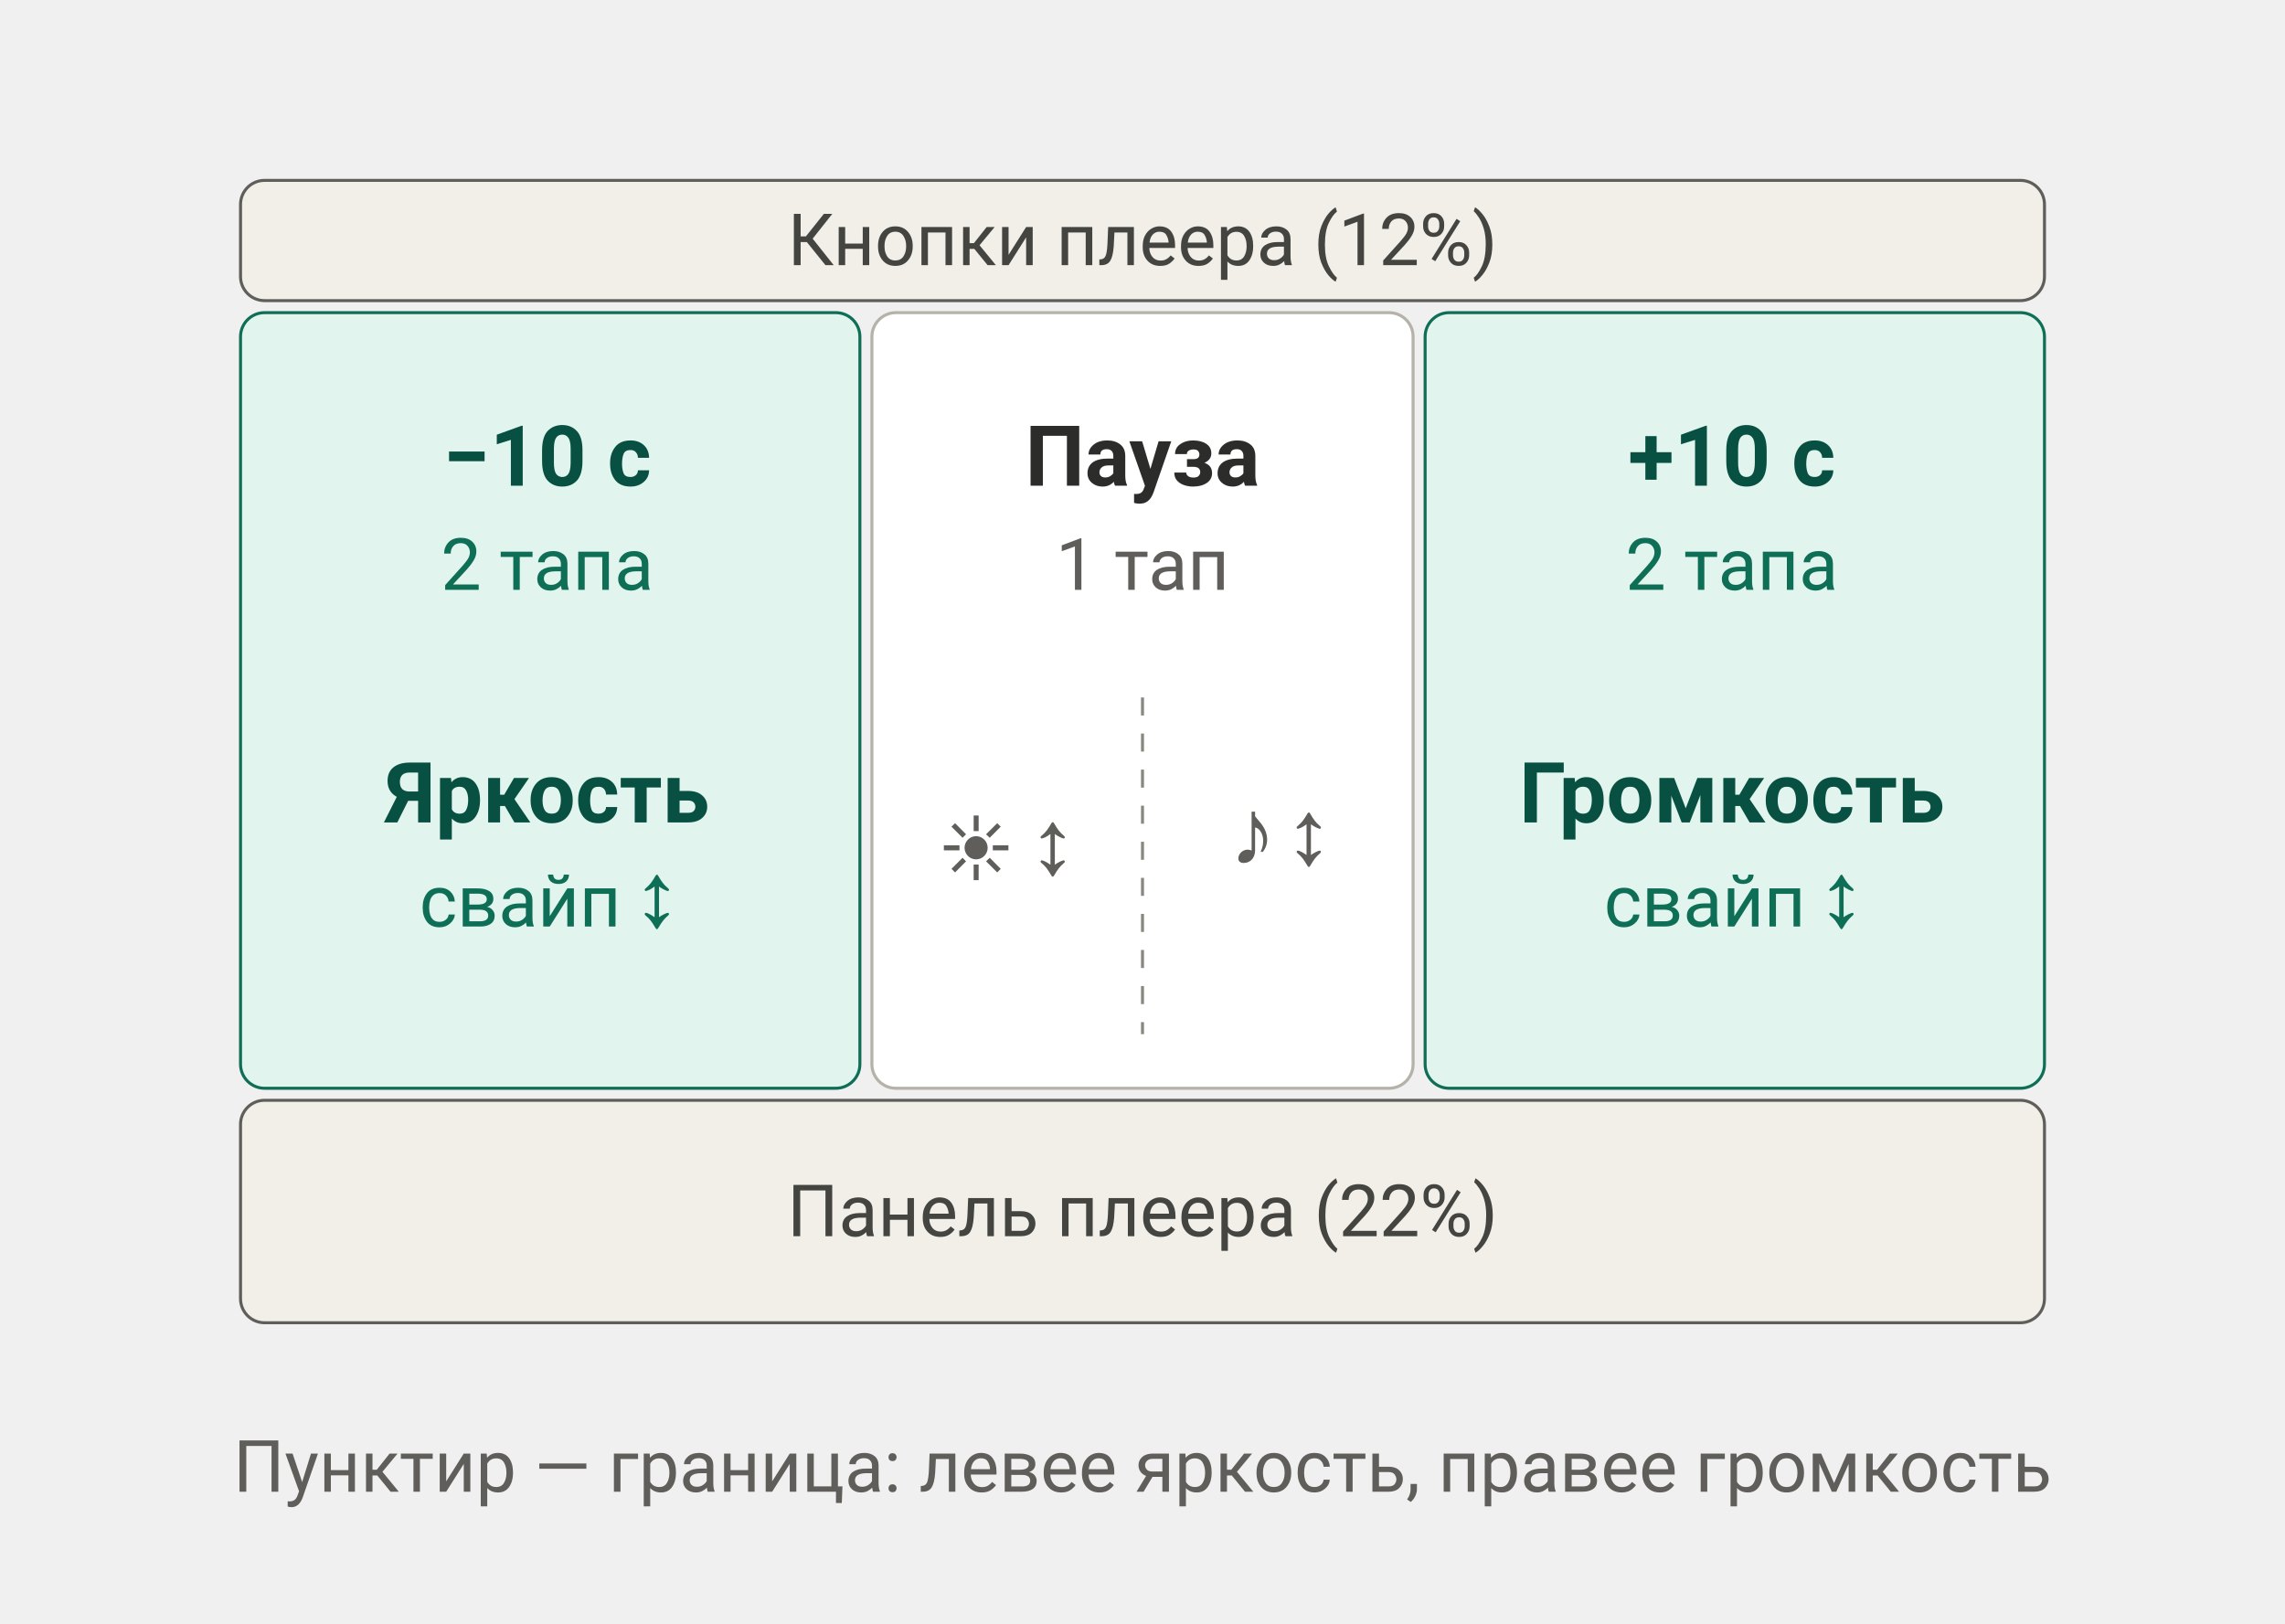
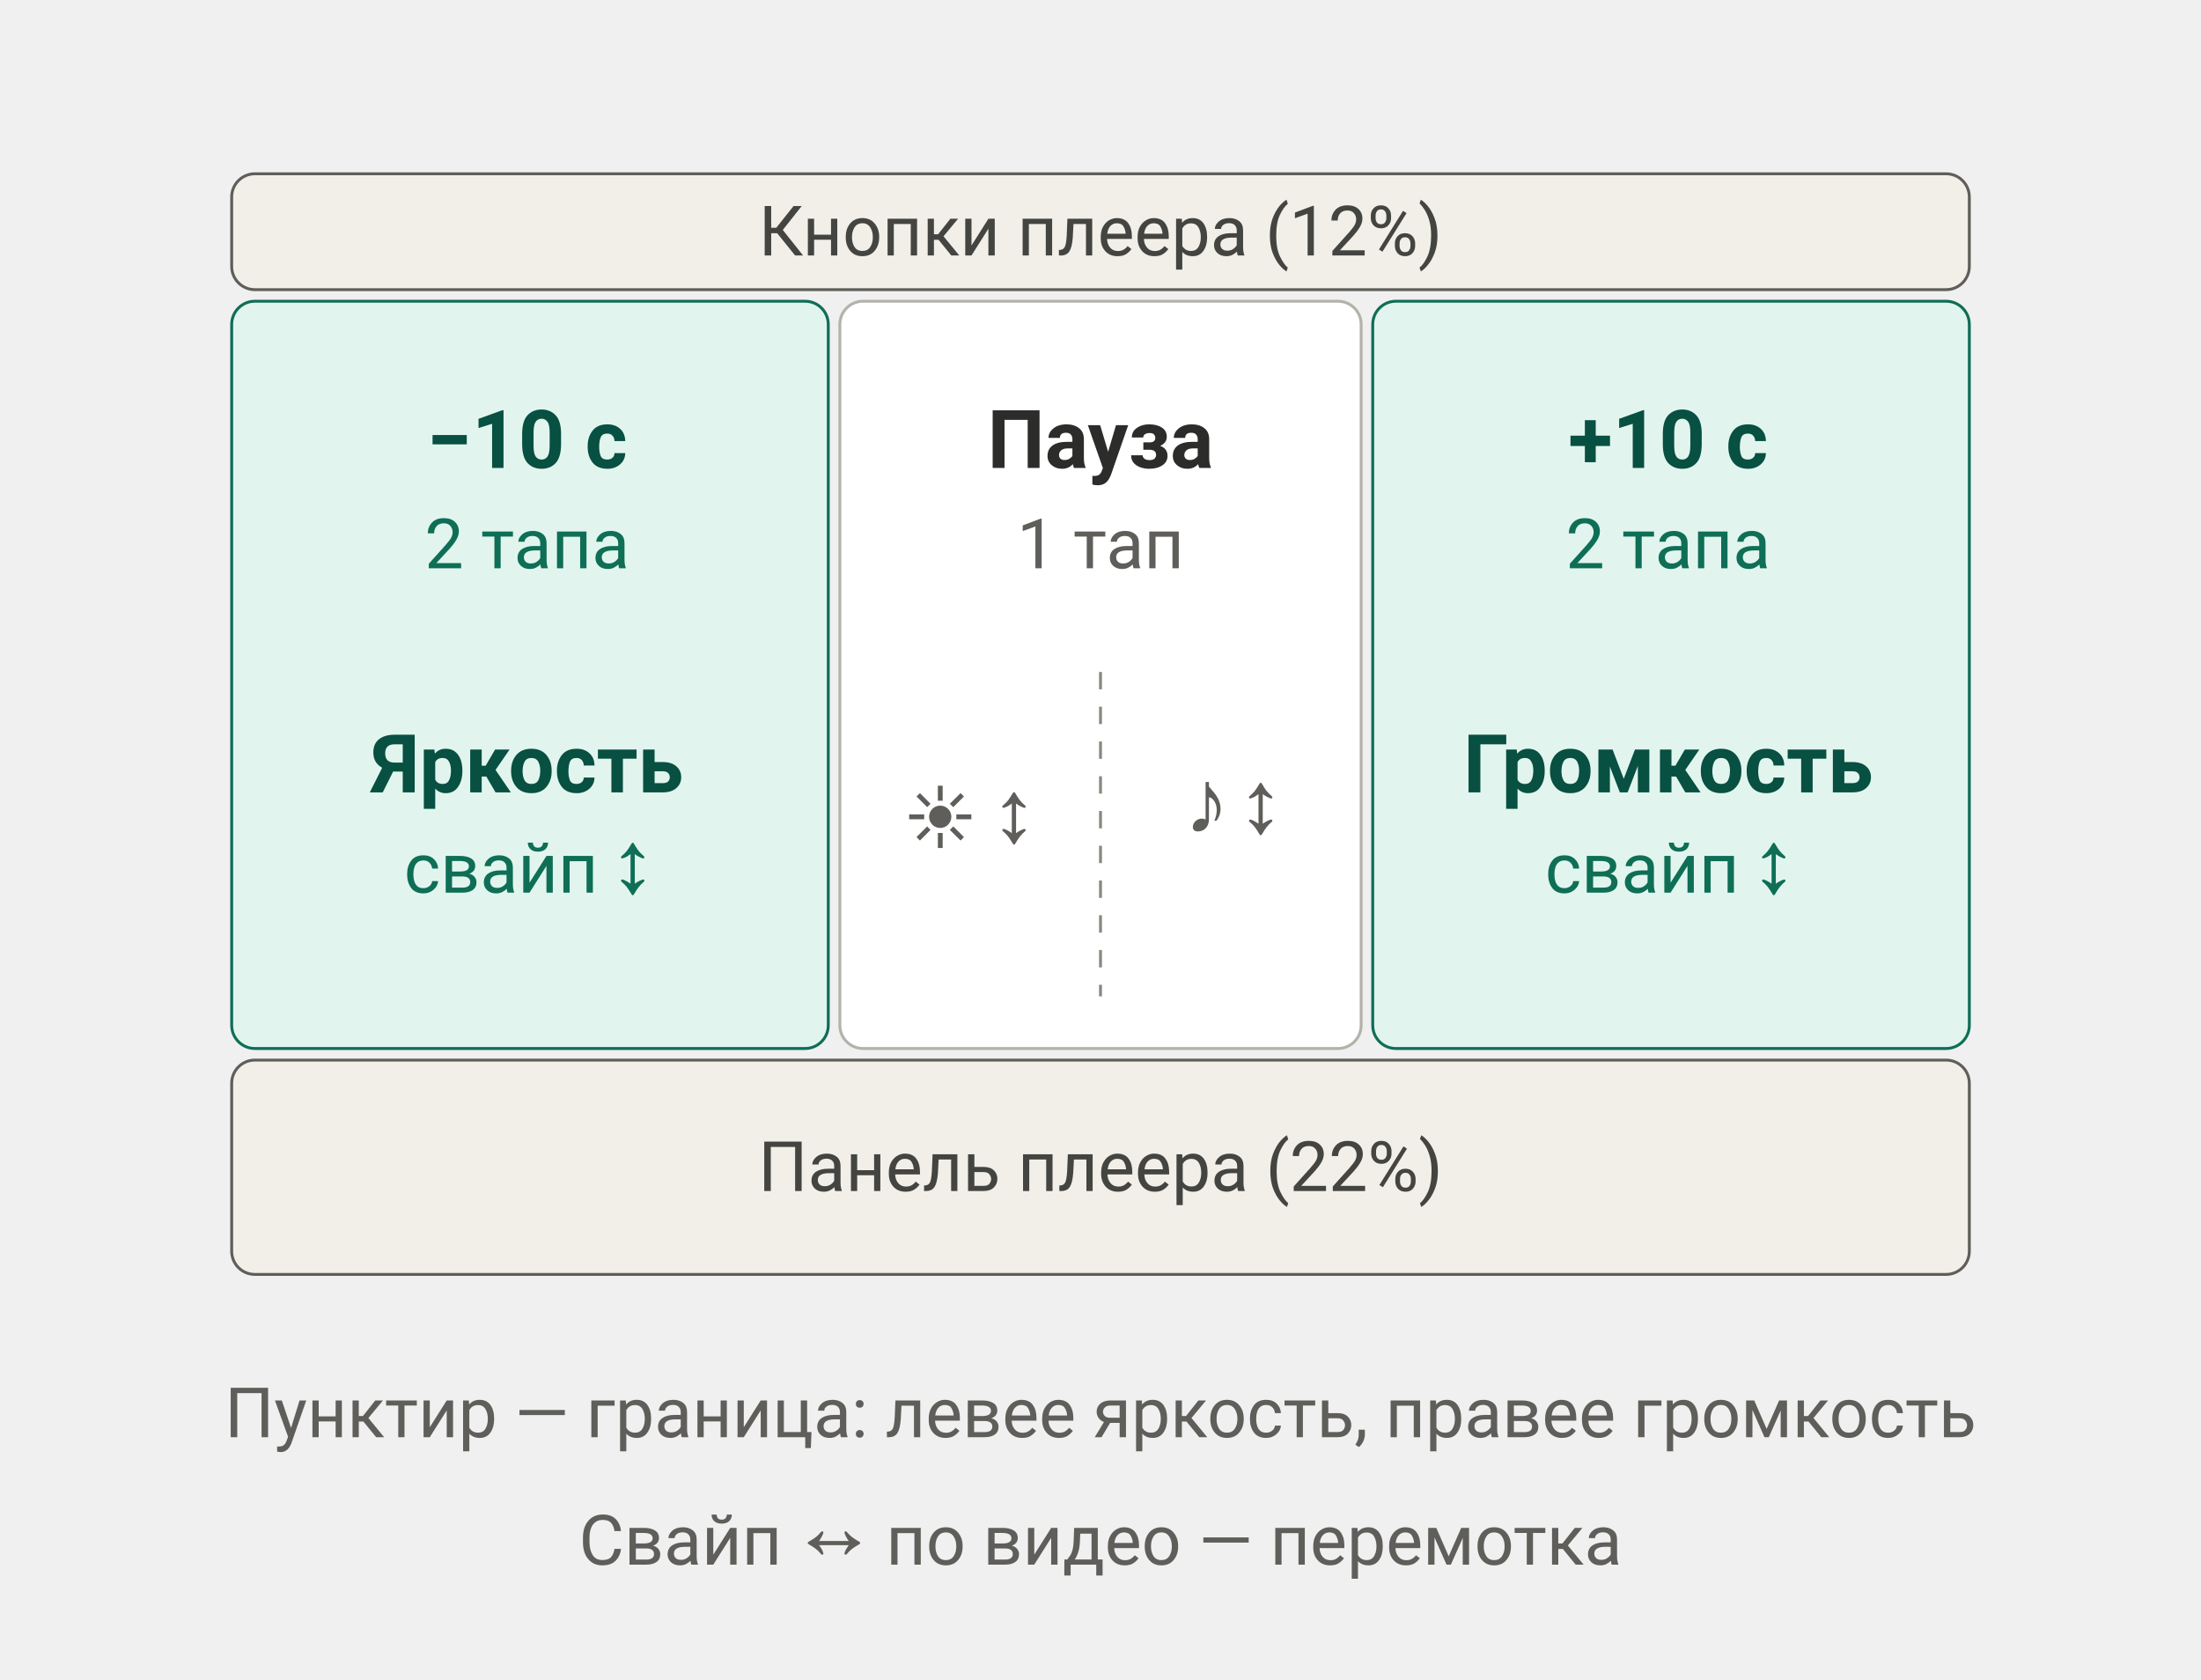
- <svg xmlns="http://www.w3.org/2000/svg" width="380" height="270" viewBox="0 0 380 270" role="img">
+ <svg xmlns="http://www.w3.org/2000/svg" width="380" height="290" viewBox="0 0 380 290" role="img">
  <style>
text{font-family:-apple-system,"Segoe UI",Roboto,Helvetica,Arial,sans-serif}
.th{font-size:14px;font-weight:600}.ts{font-size:12px}
.teal rect{fill:#E1F5EE;stroke:#0F6E56}.teal .th{fill:#085041}.teal .ts{fill:#0F6E56}
.gray rect{fill:#F1EFE8;stroke:#5F5E5A}.gray .ts{fill:#444441}
.neu rect{fill:#FFFFFF;stroke:#B4B2A9}.neu .th{fill:#2C2C2A}.neu .ts{fill:#5F5E5A}
.cap{fill:#5F5E5A}.div{stroke:#888780}
@media (prefers-color-scheme:dark){
.teal rect{fill:#085041;stroke:#5DCAA5}.teal .th{fill:#E1F5EE}.teal .ts{fill:#9FE1CB}
.gray rect{fill:#444441;stroke:#B4B2A9}.gray .ts{fill:#F1EFE8}
.neu rect{fill:#2C2C2A;stroke:#888780}.neu .th{fill:#F1EFE8}.neu .ts{fill:#D3D1C7}
.cap{fill:#B4B2A9}.div{stroke:#B4B2A9}}
</style>
  <g class="gray">
    <rect x="40" y="30" width="300" height="20" rx="4" stroke-width="0.5" />
    <text class="ts" x="190" y="40.0" text-anchor="middle" dominant-baseline="central">Кнопки плеера (12%)</text>
  </g>
  <g class="teal">
    <rect x="40" y="52" width="103" height="129" rx="4" stroke-width="0.5" />
    <text class="th" x="91" y="76" text-anchor="middle" dominant-baseline="central">−10 с</text>
    <text class="ts" x="91" y="94" text-anchor="middle" dominant-baseline="central">2 тапа</text>
    <text class="th" x="91" y="132" text-anchor="middle" dominant-baseline="central">Яркость</text>
    <text class="ts" x="91" y="150" text-anchor="middle" dominant-baseline="central">свайп ↕</text>
  </g>
  <g class="neu">
    <rect x="145" y="52" width="90" height="129" rx="4" stroke-width="0.5" />
    <text class="th" x="190" y="76" text-anchor="middle" dominant-baseline="central">Пауза</text>
    <text class="ts" x="190" y="94" text-anchor="middle" dominant-baseline="central">1 тап</text>
    <text class="ts" x="167" y="141" text-anchor="middle" dominant-baseline="central">☀ ↕</text>
    <text class="ts" x="213" y="141" text-anchor="middle" dominant-baseline="central">♪ ↕</text>
  </g>
  <line class="div" x1="190" y1="116" x2="190" y2="172" stroke-width="0.5" stroke-dasharray="3 3" />
  <g class="teal">
    <rect x="237" y="52" width="103" height="129" rx="4" stroke-width="0.5" />
    <text class="th" x="288" y="76" text-anchor="middle" dominant-baseline="central">+10 с</text>
    <text class="ts" x="288" y="94" text-anchor="middle" dominant-baseline="central">2 тапа</text>
    <text class="th" x="288" y="132" text-anchor="middle" dominant-baseline="central">Громкость</text>
    <text class="ts" x="288" y="150" text-anchor="middle" dominant-baseline="central">свайп ↕</text>
  </g>
  <g class="gray">
    <rect x="40" y="183" width="300" height="37" rx="4" stroke-width="0.5" />
    <text class="ts" x="190" y="201.5" text-anchor="middle" dominant-baseline="central">Панель плеера (22%)</text>
  </g>
  <text class="ts cap" x="190" y="244" text-anchor="middle" dominant-baseline="central">Пунктир — граница: левее яркость, правее громкость</text>
+   <text class="ts cap" x="190" y="266" text-anchor="middle" dominant-baseline="central">Свайп ↔ по видео — перемотка</text>
</svg>
